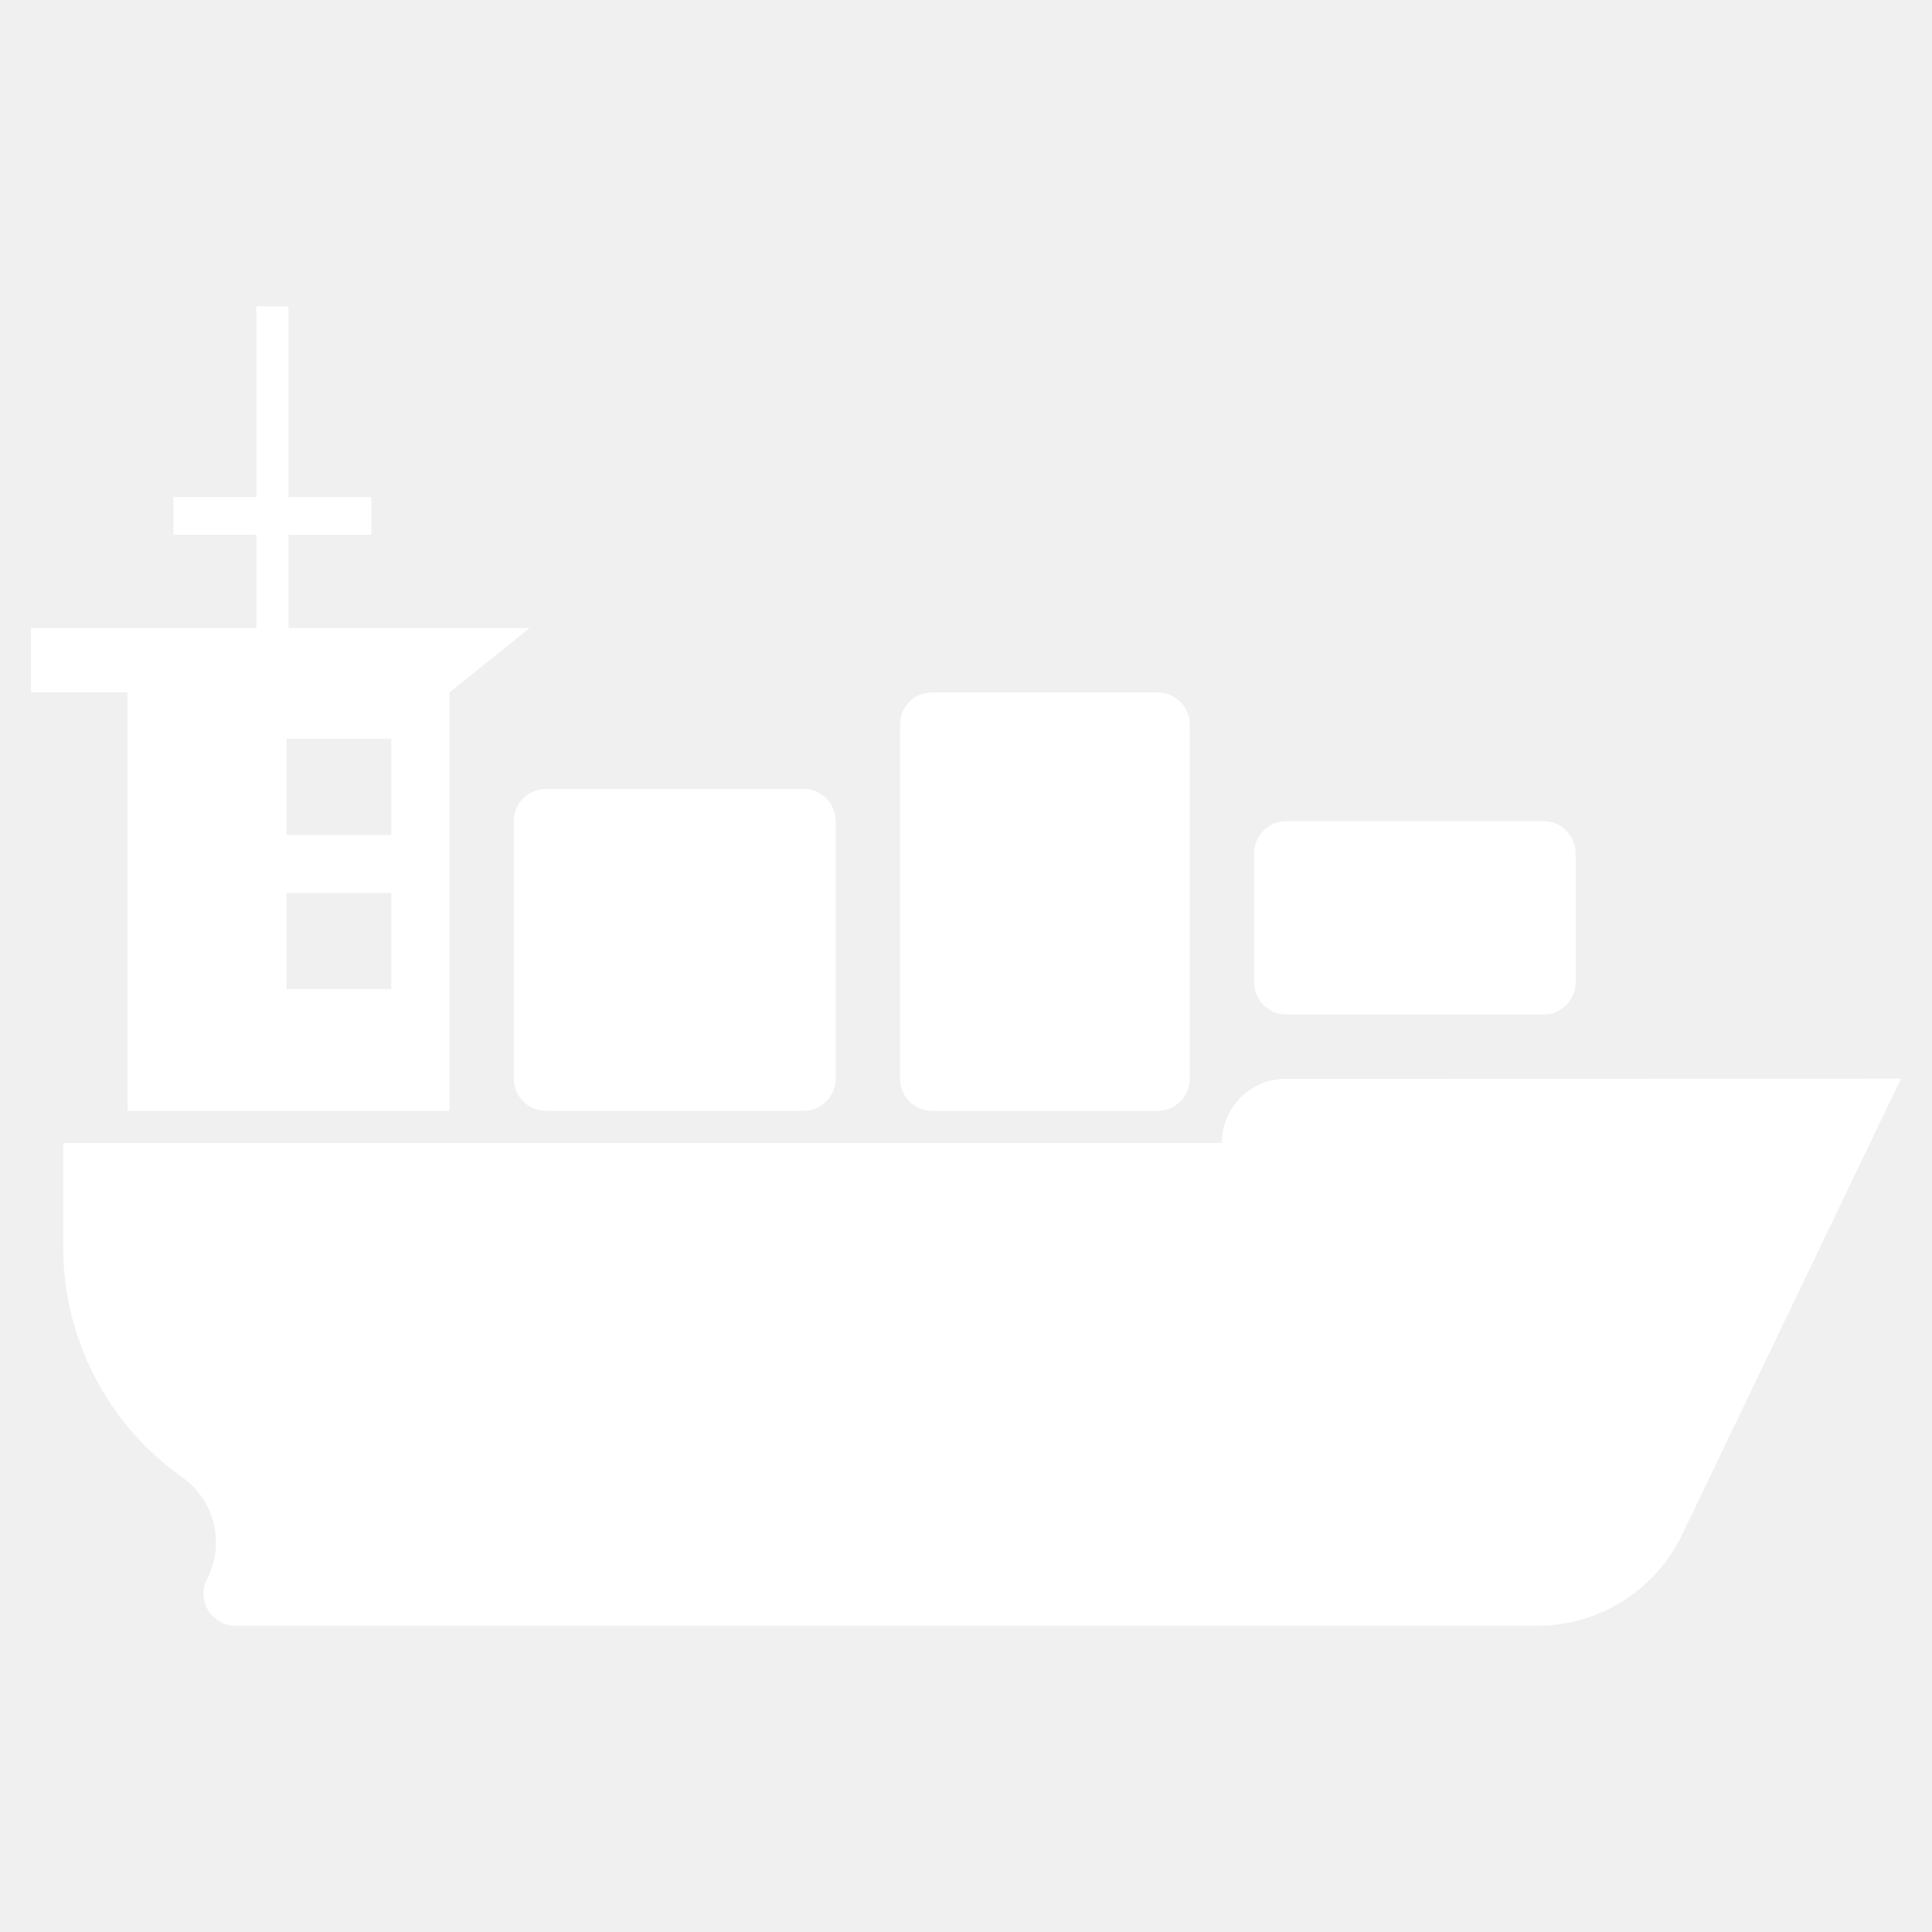
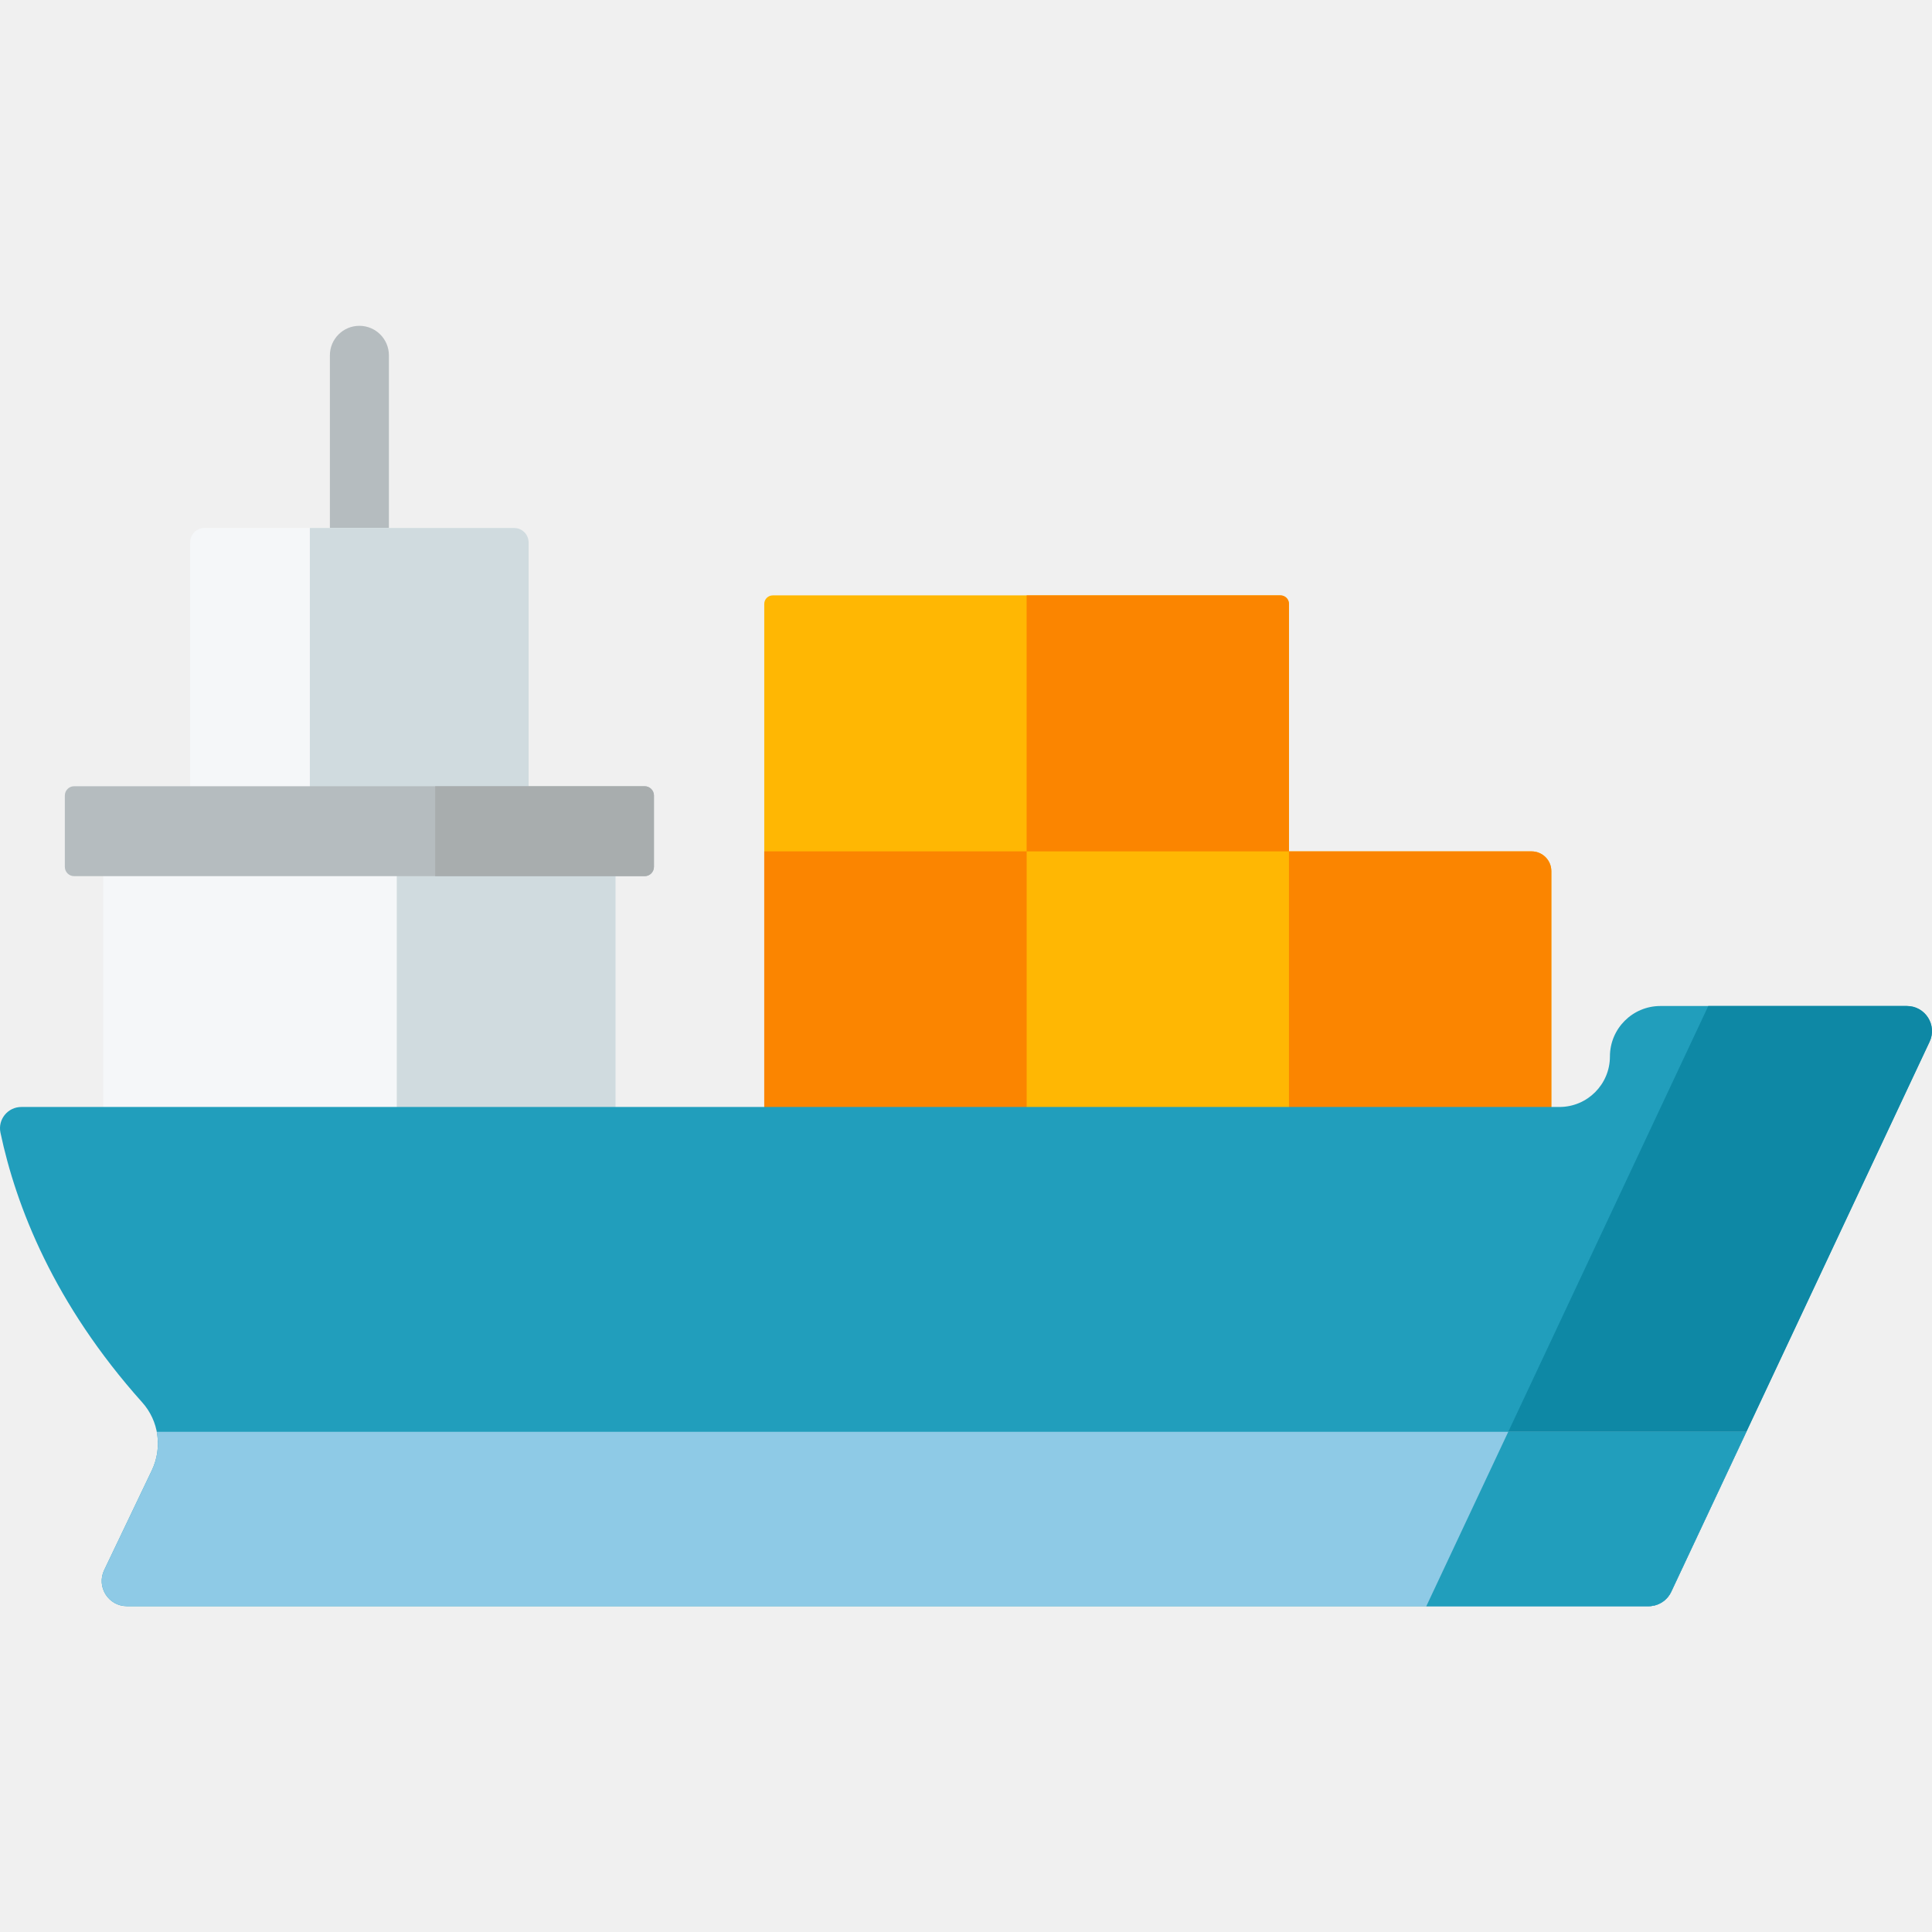
- <svg xmlns="http://www.w3.org/2000/svg" id="Layer_1" data-name="Layer 1" viewBox="0 0 100 100" version="1.1" width="100" height="100">
-   <defs id="defs4">
-     <style id="style2">.cls-1{fill:#ac0000;}</style>
+ <svg xmlns="http://www.w3.org/2000/svg" width="64" height="64" viewBox="0 0 64 64" fill="none">
+   <g clip-path="url(#clip0_42_4603)">
+     <path d="M50.736 28.203H42.699V20.005C42.699 19.849 42.573 19.723 42.417 19.723H34.008H25.599C25.444 19.723 25.317 19.849 25.317 20.005V28.203V36.934H34.008H42.699H51.39V28.858C51.391 28.496 51.097 28.203 50.736 28.203Z" fill="#FFB703" />
+     <path d="M51.39 36.934H42.699V28.203H50.736C51.097 28.203 51.39 28.496 51.39 28.858V36.934Z" fill="#FB8500" />
+     <path d="M34.009 28.202H25.317V36.933H34.009V28.202Z" fill="#FB8500" />
+     <path d="M42.699 28.203H34.008V19.723H42.417C42.573 19.723 42.699 19.849 42.699 20.005V28.203Z" fill="#FB8500" />
+     <path d="M12.883 18.082V11.771C12.883 11.231 12.446 10.793 11.905 10.793C11.365 10.793 10.928 11.231 10.928 11.771V18.082H12.883Z" fill="#B5BCBF" />
+     <path d="M20.39 27.876H3.42V37.364H20.39V27.876Z" fill="#F5F7F9" />
+     <path d="M20.391 27.876H13.144V37.364H20.391V27.876Z" fill="#D0DBDF" />
+     <path d="M53.331 34.997C53.331 35.921 52.582 36.67 51.659 36.67H0.707C0.259 36.67 -0.077 37.082 0.015 37.52C0.53 39.956 1.781 43.183 4.711 46.456C5.263 47.071 5.386 47.96 5.03 48.706L3.451 52.011C3.186 52.566 3.591 53.207 4.205 53.207H54.609C54.931 53.207 55.224 53.021 55.361 52.729L63.92 34.51C64.179 33.959 63.777 33.325 63.168 33.325H55.003C54.08 33.325 53.331 34.074 53.331 34.997Z" fill="#219EBC" />
+     <path d="M63.167 33.325H56.589L47.249 53.207H54.608C54.931 53.207 55.224 53.021 55.361 52.729L63.92 34.51C64.179 33.959 63.777 33.325 63.167 33.325Z" fill="#0E88A5" />
+     <path d="M17.511 27.038H6.3V17.967C6.3 17.704 6.513 17.49 6.777 17.49H17.034C17.297 17.49 17.511 17.704 17.511 17.967V27.038Z" fill="#F5F7F9" />
+     <path d="M17.034 17.49H10.264V27.038H17.511V17.967C17.511 17.704 17.297 17.49 17.034 17.49Z" fill="#D0DBDF" />
+     <path d="M21.355 29.024H2.456C2.286 29.024 2.148 28.886 2.148 28.716V26.353C2.148 26.183 2.286 26.045 2.456 26.045H21.355C21.525 26.045 21.663 26.183 21.663 26.353V28.716C21.663 28.886 21.525 29.024 21.355 29.024Z" fill="#B5BCBF" />
+     <path d="M21.355 26.045H14.416V29.024H21.355C21.525 29.024 21.663 28.886 21.663 28.716V26.353C21.663 26.183 21.525 26.045 21.355 26.045Z" fill="#A8ADAE" />
+     <path d="M5.193 47.43C5.274 47.853 5.224 48.3 5.03 48.706L3.451 52.011C3.186 52.566 3.591 53.207 4.205 53.207H54.609C54.931 53.207 55.224 53.021 55.361 52.729L57.851 47.43H5.193Z" fill="#8ECAE6" />
+     <path d="M49.963 47.43L47.249 53.207H54.608C54.649 53.207 54.689 53.204 54.728 53.198C54.806 53.187 54.881 53.165 54.952 53.133C55.023 53.101 55.089 53.059 55.148 53.009C55.236 52.933 55.309 52.839 55.361 52.729L57.85 47.43L49.963 47.43Z" fill="#219EBC" />
+   </g>
+   <defs>
+     <clipPath id="clip0_42_4603">
+       <rect width="64" height="64" fill="white" />
+     </clipPath>
  </defs>
-   <g id="g821" transform="translate(0.1226292,15.28782)" style="fill:#ffffff">
-     <path style="fill:#ffffff;stroke-width:0.39" id="path8" d="M 98.271,40.545 86.844,64.354 a 8.327,8.327 0 0 1 -7.41,4.508 H 12.077 a 1.661,1.661 0 0 1 -1.486,-2.414 l 0.027,-0.059 A 4.107,4.107 0 0 0 9.339,61.199 l -0.09,-0.066 A 14.574,14.574 0 0 1 3.149,49.273 V 43.875 H 63.124 v -0.023 a 3.299,3.299 0 0 1 3.299,-3.299 z M 59.793,20.553 H 48.128 a 1.665,1.665 0 0 0 -1.665,1.665 v 18.33 a 1.665,1.665 0 0 0 1.665,1.665 h 11.665 a 1.665,1.665 0 0 0 1.665,-1.665 V 22.219 A 1.665,1.665 0 0 0 59.793,20.553 Z m 19.988,6.661 H 66.454 a 1.669,1.669 0 0 0 -1.665,1.669 v 6.661 a 1.665,1.665 0 0 0 1.665,1.677 h 13.326 a 1.669,1.669 0 0 0 1.654,-1.677 V 28.884 A 1.669,1.669 0 0 0 79.781,27.214 Z M 28.137,42.21 h 13.33 a 1.665,1.665 0 0 0 1.665,-1.665 V 27.214 A 1.665,1.665 0 0 0 41.467,25.549 H 28.137 a 1.669,1.669 0 0 0 -1.665,1.665 v 13.33 a 1.665,1.665 0 0 0 1.665,1.665 z M 27.287,17.223 23.141,20.553 V 42.21 H 6.48 V 20.553 H 1.484 V 17.223 H 13.145 V 12.39 H 8.855 v -1.95 h 4.29 V 0.562 h 1.665 V 10.444 h 4.29 v 1.95 h -4.29 v 4.828 z m -7.157,13.705 h -5.421 v 4.976 h 5.421 z m 0,-7.972 h -5.421 v 4.976 h 5.421 z" class="cls-1" />
-   </g>
</svg>
